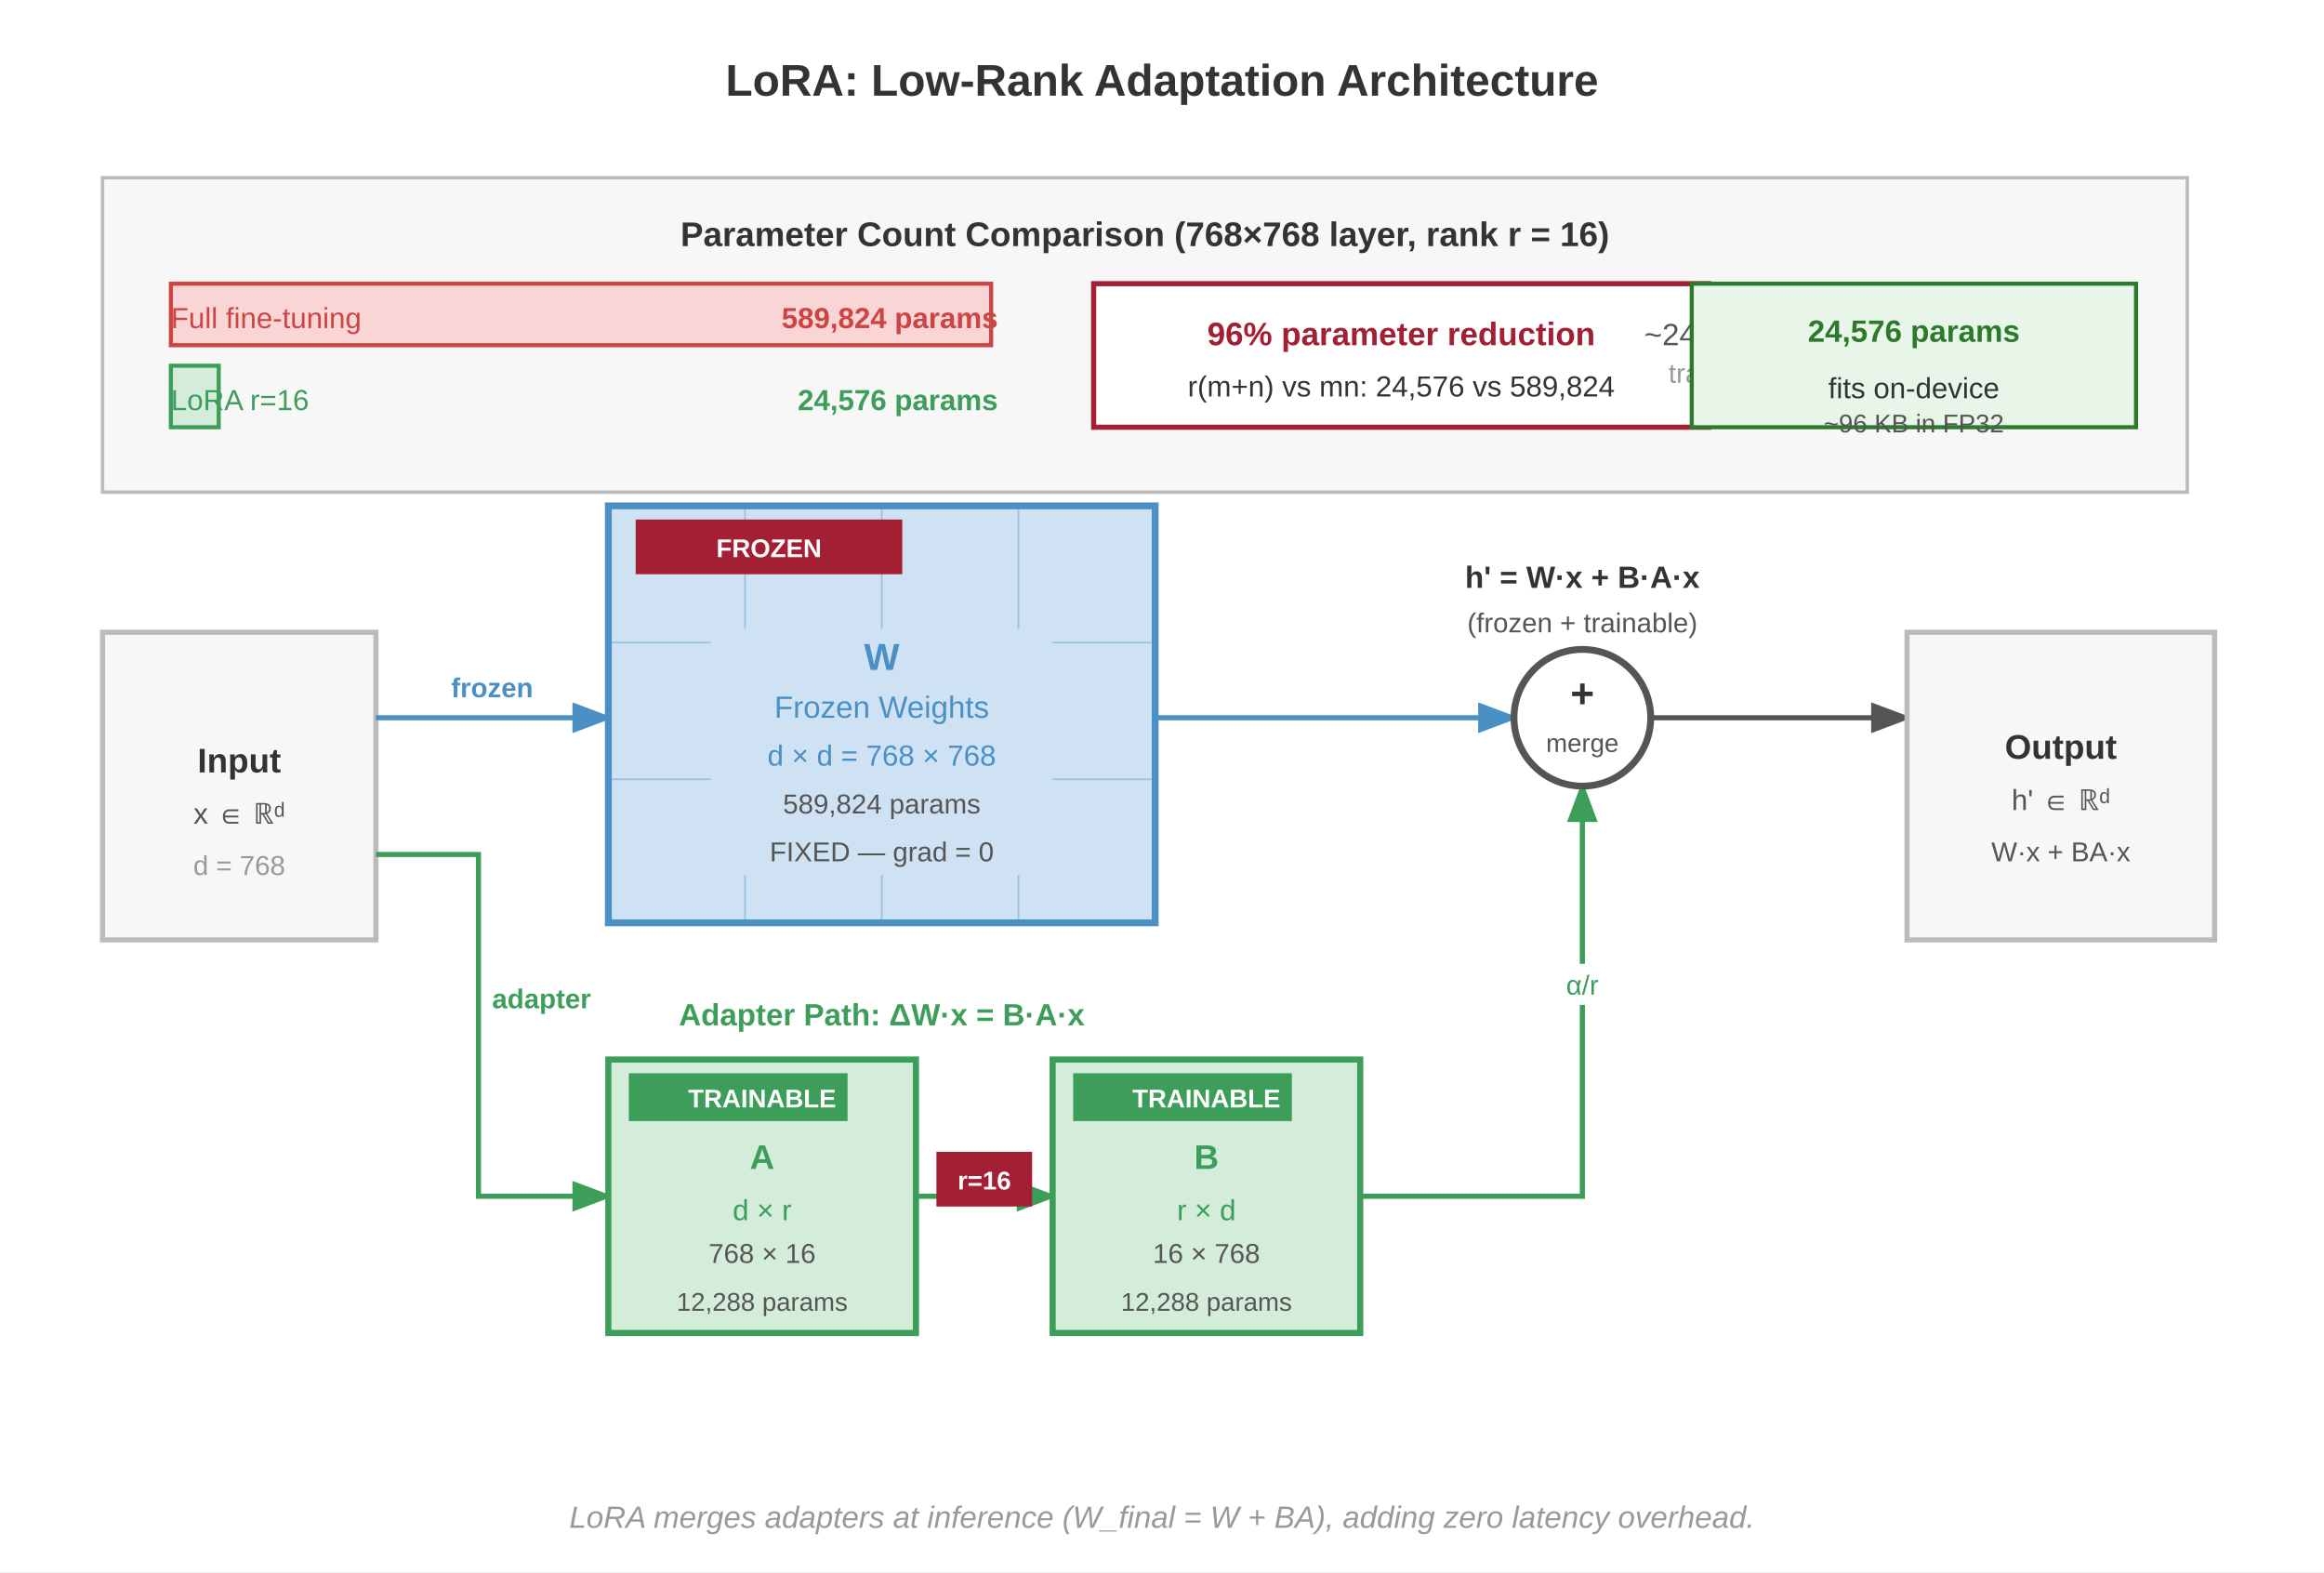
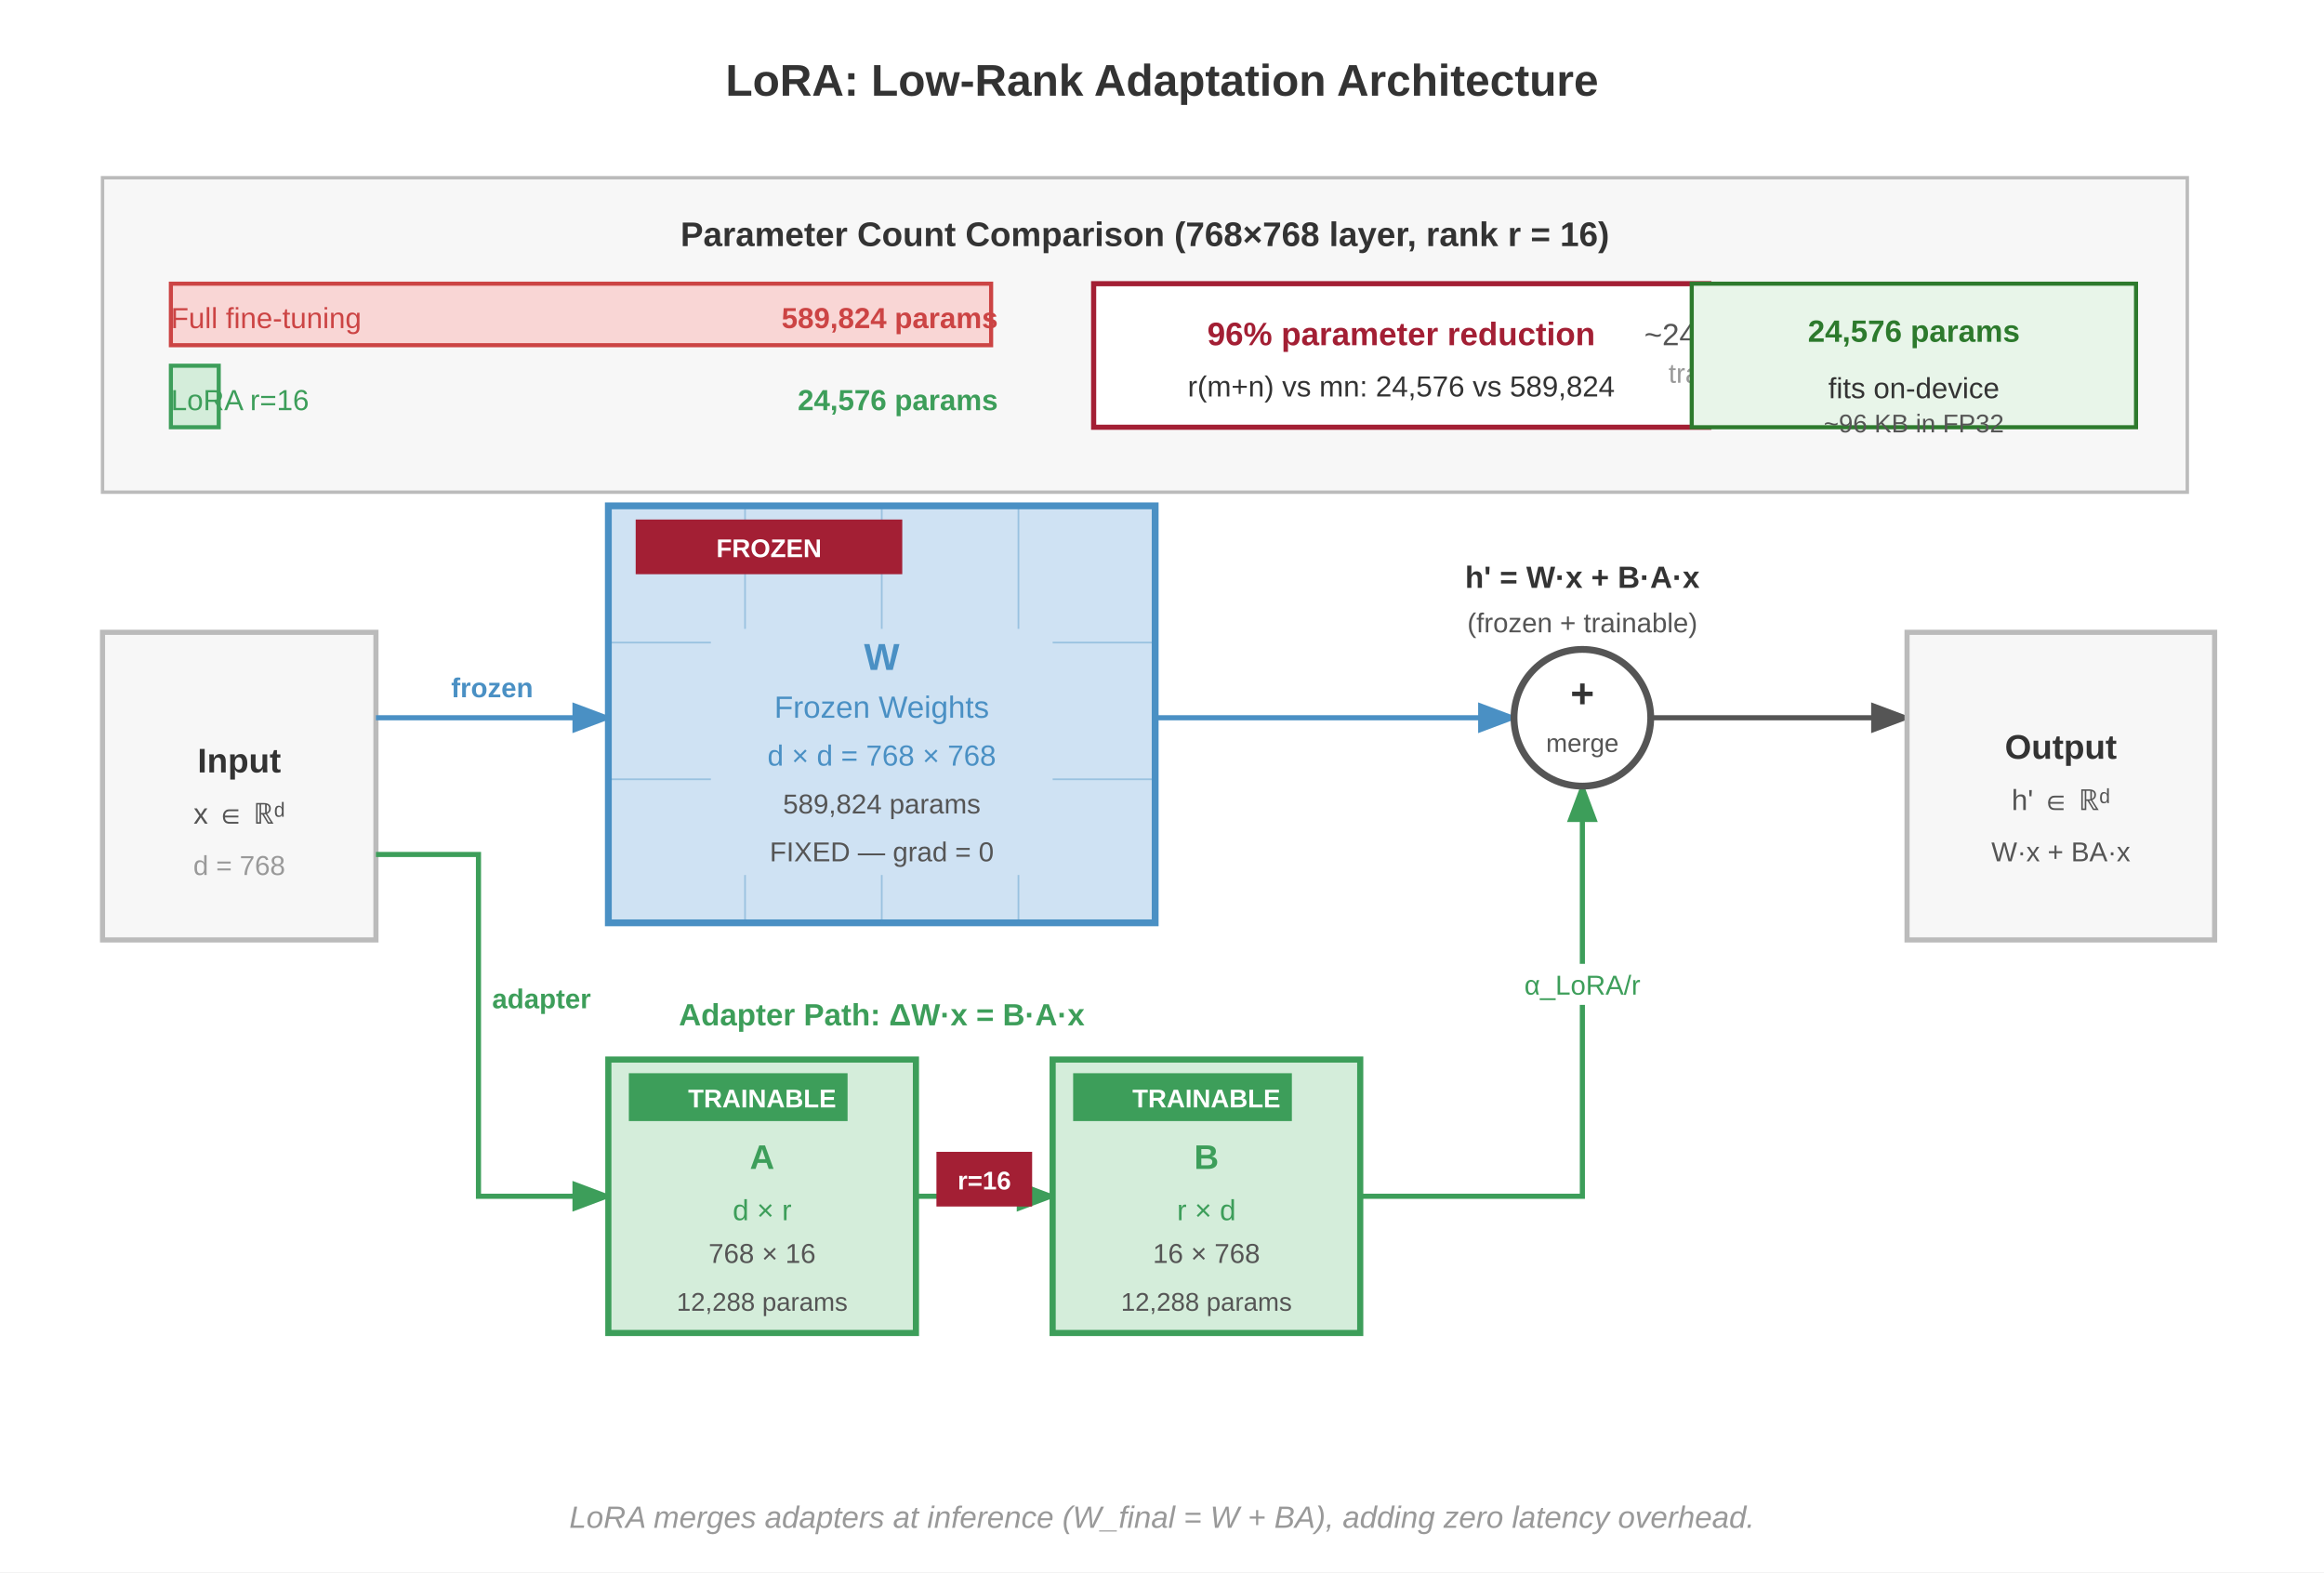
<svg xmlns="http://www.w3.org/2000/svg" font-family="Arial, Helvetica, sans-serif" viewBox="0 0 680 460">
  <rect width="680" height="460" fill="#fff" />
  <defs>
    <marker id="arrow" markerWidth="8" markerHeight="6" refX="7" refY="3" orient="auto">
      <path d="M0,0 L8,3 L0,6 Z" fill="#555" />
    </marker>
    <marker id="arrow-blue" markerWidth="8" markerHeight="6" refX="7" refY="3" orient="auto">
      <path d="M0,0 L8,3 L0,6 Z" fill="#4a90c4" />
    </marker>
    <marker id="arrow-green" markerWidth="8" markerHeight="6" refX="7" refY="3" orient="auto">
      <path d="M0,0 L8,3 L0,6 Z" fill="#3d9e5a" />
    </marker>
    <marker id="arrow-red" markerWidth="8" markerHeight="6" refX="7" refY="3" orient="auto">
      <path d="M0,0 L8,3 L0,6 Z" fill="#a31f34" />
    </marker>
  </defs>
  <text x="340" y="28" font-size="13" font-weight="700" fill="#333" text-anchor="middle">LoRA: Low-Rank Adaptation Architecture</text>
  <rect x="30" y="185" width="80" height="90" fill="#f7f7f7" stroke="#bbb" stroke-width="1.5" />
  <text x="70" y="226" font-size="10" font-weight="700" fill="#333" text-anchor="middle">Input</text>
  <text x="70" y="241" font-size="8.5" fill="#555" text-anchor="middle">x ∈ ℝᵈ</text>
  <text x="70" y="256" font-size="8" fill="#999" text-anchor="middle">d = 768</text>
  <line x1="110" y1="210" x2="178" y2="210" stroke="#4a90c4" stroke-width="1.5" marker-end="url(#arrow-blue)" />
  <path d="M 110 250 L 140 250 L 140 350 L 178 350" fill="none" stroke="#3d9e5a" stroke-width="1.5" marker-end="url(#arrow-green)" />
  <rect x="178" y="148" width="160" height="122" fill="#cfe2f3" stroke="#4a90c4" stroke-width="2" />
  <line x1="218" y1="148" x2="218" y2="270" stroke="#4a90c4" stroke-width="0.5" opacity="0.4" />
  <line x1="258" y1="148" x2="258" y2="270" stroke="#4a90c4" stroke-width="0.5" opacity="0.4" />
  <line x1="298" y1="148" x2="298" y2="270" stroke="#4a90c4" stroke-width="0.5" opacity="0.4" />
  <line x1="178" y1="188" x2="338" y2="188" stroke="#4a90c4" stroke-width="0.5" opacity="0.4" />
  <line x1="178" y1="228" x2="338" y2="228" stroke="#4a90c4" stroke-width="0.5" opacity="0.4" />
  <rect x="208" y="184" width="100" height="72" fill="#cfe2f3" />
  <text x="258" y="196" font-size="11" font-weight="700" fill="#4a90c4" text-anchor="middle">W</text>
  <text x="258" y="210" font-size="9" fill="#4a90c4" text-anchor="middle">Frozen Weights</text>
  <text x="258" y="224" font-size="8.5" fill="#4a90c4" text-anchor="middle">d × d = 768 × 768</text>
  <text x="258" y="238" font-size="8" fill="#555" text-anchor="middle">589,824 params</text>
  <text x="258" y="252" font-size="8" fill="#555" text-anchor="middle">FIXED — grad = 0</text>
  <rect x="186" y="152" width="78" height="16" fill="#a31f34" />
  <text x="225" y="163" font-size="7.5" font-weight="700" fill="#fff" text-anchor="middle">FROZEN</text>
  <line x1="338" y1="210" x2="443" y2="210" stroke="#4a90c4" stroke-width="1.5" marker-end="url(#arrow-blue)" />
  <rect x="178" y="310" width="90" height="80" fill="#d4edda" stroke="#3d9e5a" stroke-width="1.8" />
  <text x="223" y="342" font-size="10" font-weight="700" fill="#3d9e5a" text-anchor="middle">A</text>
  <text x="223" y="357" font-size="8.5" fill="#3d9e5a" text-anchor="middle">d × r</text>
  <text x="223" y="369.5" font-size="8" fill="#555" text-anchor="middle">768 × 16</text>
  <text x="223" y="383.5" font-size="7.5" fill="#555" text-anchor="middle">12,288 params</text>
  <rect x="184" y="314" width="64" height="14" fill="#3d9e5a" />
  <text x="223" y="324" font-size="7.5" font-weight="700" fill="#fff" text-anchor="middle">TRAINABLE</text>
  <line x1="268" y1="350" x2="308" y2="350" stroke="#3d9e5a" stroke-width="1.5" marker-end="url(#arrow-green)" />
  <rect x="274" y="337" width="28" height="16" fill="#a31f34" />
  <text x="288" y="348" font-size="7.5" font-weight="700" fill="#fff" text-anchor="middle">r=16</text>
  <rect x="308" y="310" width="90" height="80" fill="#d4edda" stroke="#3d9e5a" stroke-width="1.8" />
  <text x="353" y="342" font-size="10" font-weight="700" fill="#3d9e5a" text-anchor="middle">B</text>
  <text x="353" y="357" font-size="8.5" fill="#3d9e5a" text-anchor="middle">r × d</text>
  <text x="353" y="369.5" font-size="8" fill="#555" text-anchor="middle">16 × 768</text>
  <text x="353" y="383.5" font-size="7.5" fill="#555" text-anchor="middle">12,288 params</text>
  <rect x="314" y="314" width="64" height="14" fill="#3d9e5a" />
  <text x="353" y="324" font-size="7.5" font-weight="700" fill="#fff" text-anchor="middle">TRAINABLE</text>
  <path d="M 398 350 L 463 350 L 463 230" fill="none" stroke="#3d9e5a" stroke-width="1.5" marker-end="url(#arrow-green)" />
-   <rect x="453" y="282" width="20" height="12" fill="#fff" />
-   <text x="463" y="291" font-size="8" fill="#3d9e5a" text-anchor="middle">α/r</text>
+   <rect x="440" y="282" width="46" height="12" fill="#fff" />
+   <text x="463" y="291" font-size="8" fill="#3d9e5a" text-anchor="middle">α_LoRA/r</text>
  <circle cx="463" cy="210" r="20" fill="#fff" stroke="#555" stroke-width="2" />
  <text x="463" y="207" font-size="12" fill="#333" text-anchor="middle" font-weight="700">+</text>
  <text x="463" y="220" font-size="7.5" fill="#555" text-anchor="middle">merge</text>
  <line x1="483" y1="210" x2="558" y2="210" stroke="#555" stroke-width="1.5" marker-end="url(#arrow)" />
  <rect x="558" y="185" width="90" height="90" fill="#f7f7f7" stroke="#bbb" stroke-width="1.5" />
  <text x="603" y="222" font-size="10" font-weight="700" fill="#333" text-anchor="middle">Output</text>
  <text x="603" y="237" font-size="8.5" fill="#555" text-anchor="middle">h' ∈ ℝᵈ</text>
  <text x="603" y="252" font-size="8" fill="#555" text-anchor="middle">W·x + BA·x</text>
  <text x="258" y="138" font-size="9" fill="#4a90c4" text-anchor="middle" font-weight="700">Main Path: h = W·x</text>
  <text x="258" y="300" font-size="9" fill="#3d9e5a" text-anchor="middle" font-weight="700">Adapter Path: ΔW·x = B·A·x</text>
  <text x="463" y="172" font-size="9" fill="#333" text-anchor="middle" font-weight="700">h' = W·x + B·A·x</text>
  <text x="463" y="185" font-size="8" fill="#555" text-anchor="middle">(frozen + trainable)</text>
  <rect x="30" y="52" width="610" height="92" fill="#f7f7f7" stroke="#bbb" stroke-width="1" />
  <text x="335" y="72" font-size="10" font-weight="700" fill="#333" text-anchor="middle">Parameter Count Comparison (768×768 layer, rank r = 16)</text>
  <rect x="50" y="83" width="240" height="18" fill="#f9d6d5" stroke="#c44" stroke-width="1.2" />
  <text x="50" y="96" font-size="8.5" fill="#c44" text-anchor="start">Full fine-tuning</text>
  <text x="292" y="96" font-size="8.5" font-weight="700" fill="#c44" text-anchor="end">589,824 params</text>
  <rect x="50" y="107" width="14" height="18" fill="#d4edda" stroke="#3d9e5a" stroke-width="1.2" />
  <text x="50" y="120" font-size="8.5" fill="#3d9e5a" text-anchor="start">LoRA r=16</text>
  <text x="292" y="120" font-size="8.5" font-weight="700" fill="#3d9e5a" text-anchor="end">24,576 params</text>
  <rect x="320" y="83" width="180" height="42" fill="#fff" stroke="#a31f34" stroke-width="1.5" />
  <text x="410" y="101" font-size="9.5" font-weight="700" fill="#a31f34" text-anchor="middle">96% parameter reduction</text>
  <text x="410" y="116" font-size="8.5" fill="#333" text-anchor="middle">r(m+n) vs mn: 24,576 vs 589,824</text>
  <text x="518" y="101" font-size="9" fill="#555" text-anchor="middle">~24$\times$ fewer</text>
  <text x="518" y="112" font-size="8" fill="#999" text-anchor="middle">trainable params</text>
  <rect x="495" y="83" width="130" height="42" fill="#e8f5e9" stroke="#2d7a2d" stroke-width="1.2" />
  <text x="560" y="100" font-size="9" font-weight="700" fill="#2d7a2d" text-anchor="middle">24,576 params</text>
  <text x="560" y="116.5" font-size="8.5" fill="#333" text-anchor="middle">fits on-device</text>
  <text x="560" y="126.5" font-size="7.5" fill="#555" text-anchor="middle">~96 KB in FP32</text>
  <text x="144" y="204" font-size="8" fill="#4a90c4" font-weight="700" text-anchor="middle">frozen</text>
  <text x="144" y="295" font-size="8" fill="#3d9e5a" font-weight="700" text-anchor="start">adapter</text>
  <text x="340" y="447" font-size="9" fill="#999" text-anchor="middle" font-style="italic">LoRA merges adapters at inference (W_final = W + BA), adding zero latency overhead.</text>
</svg>
